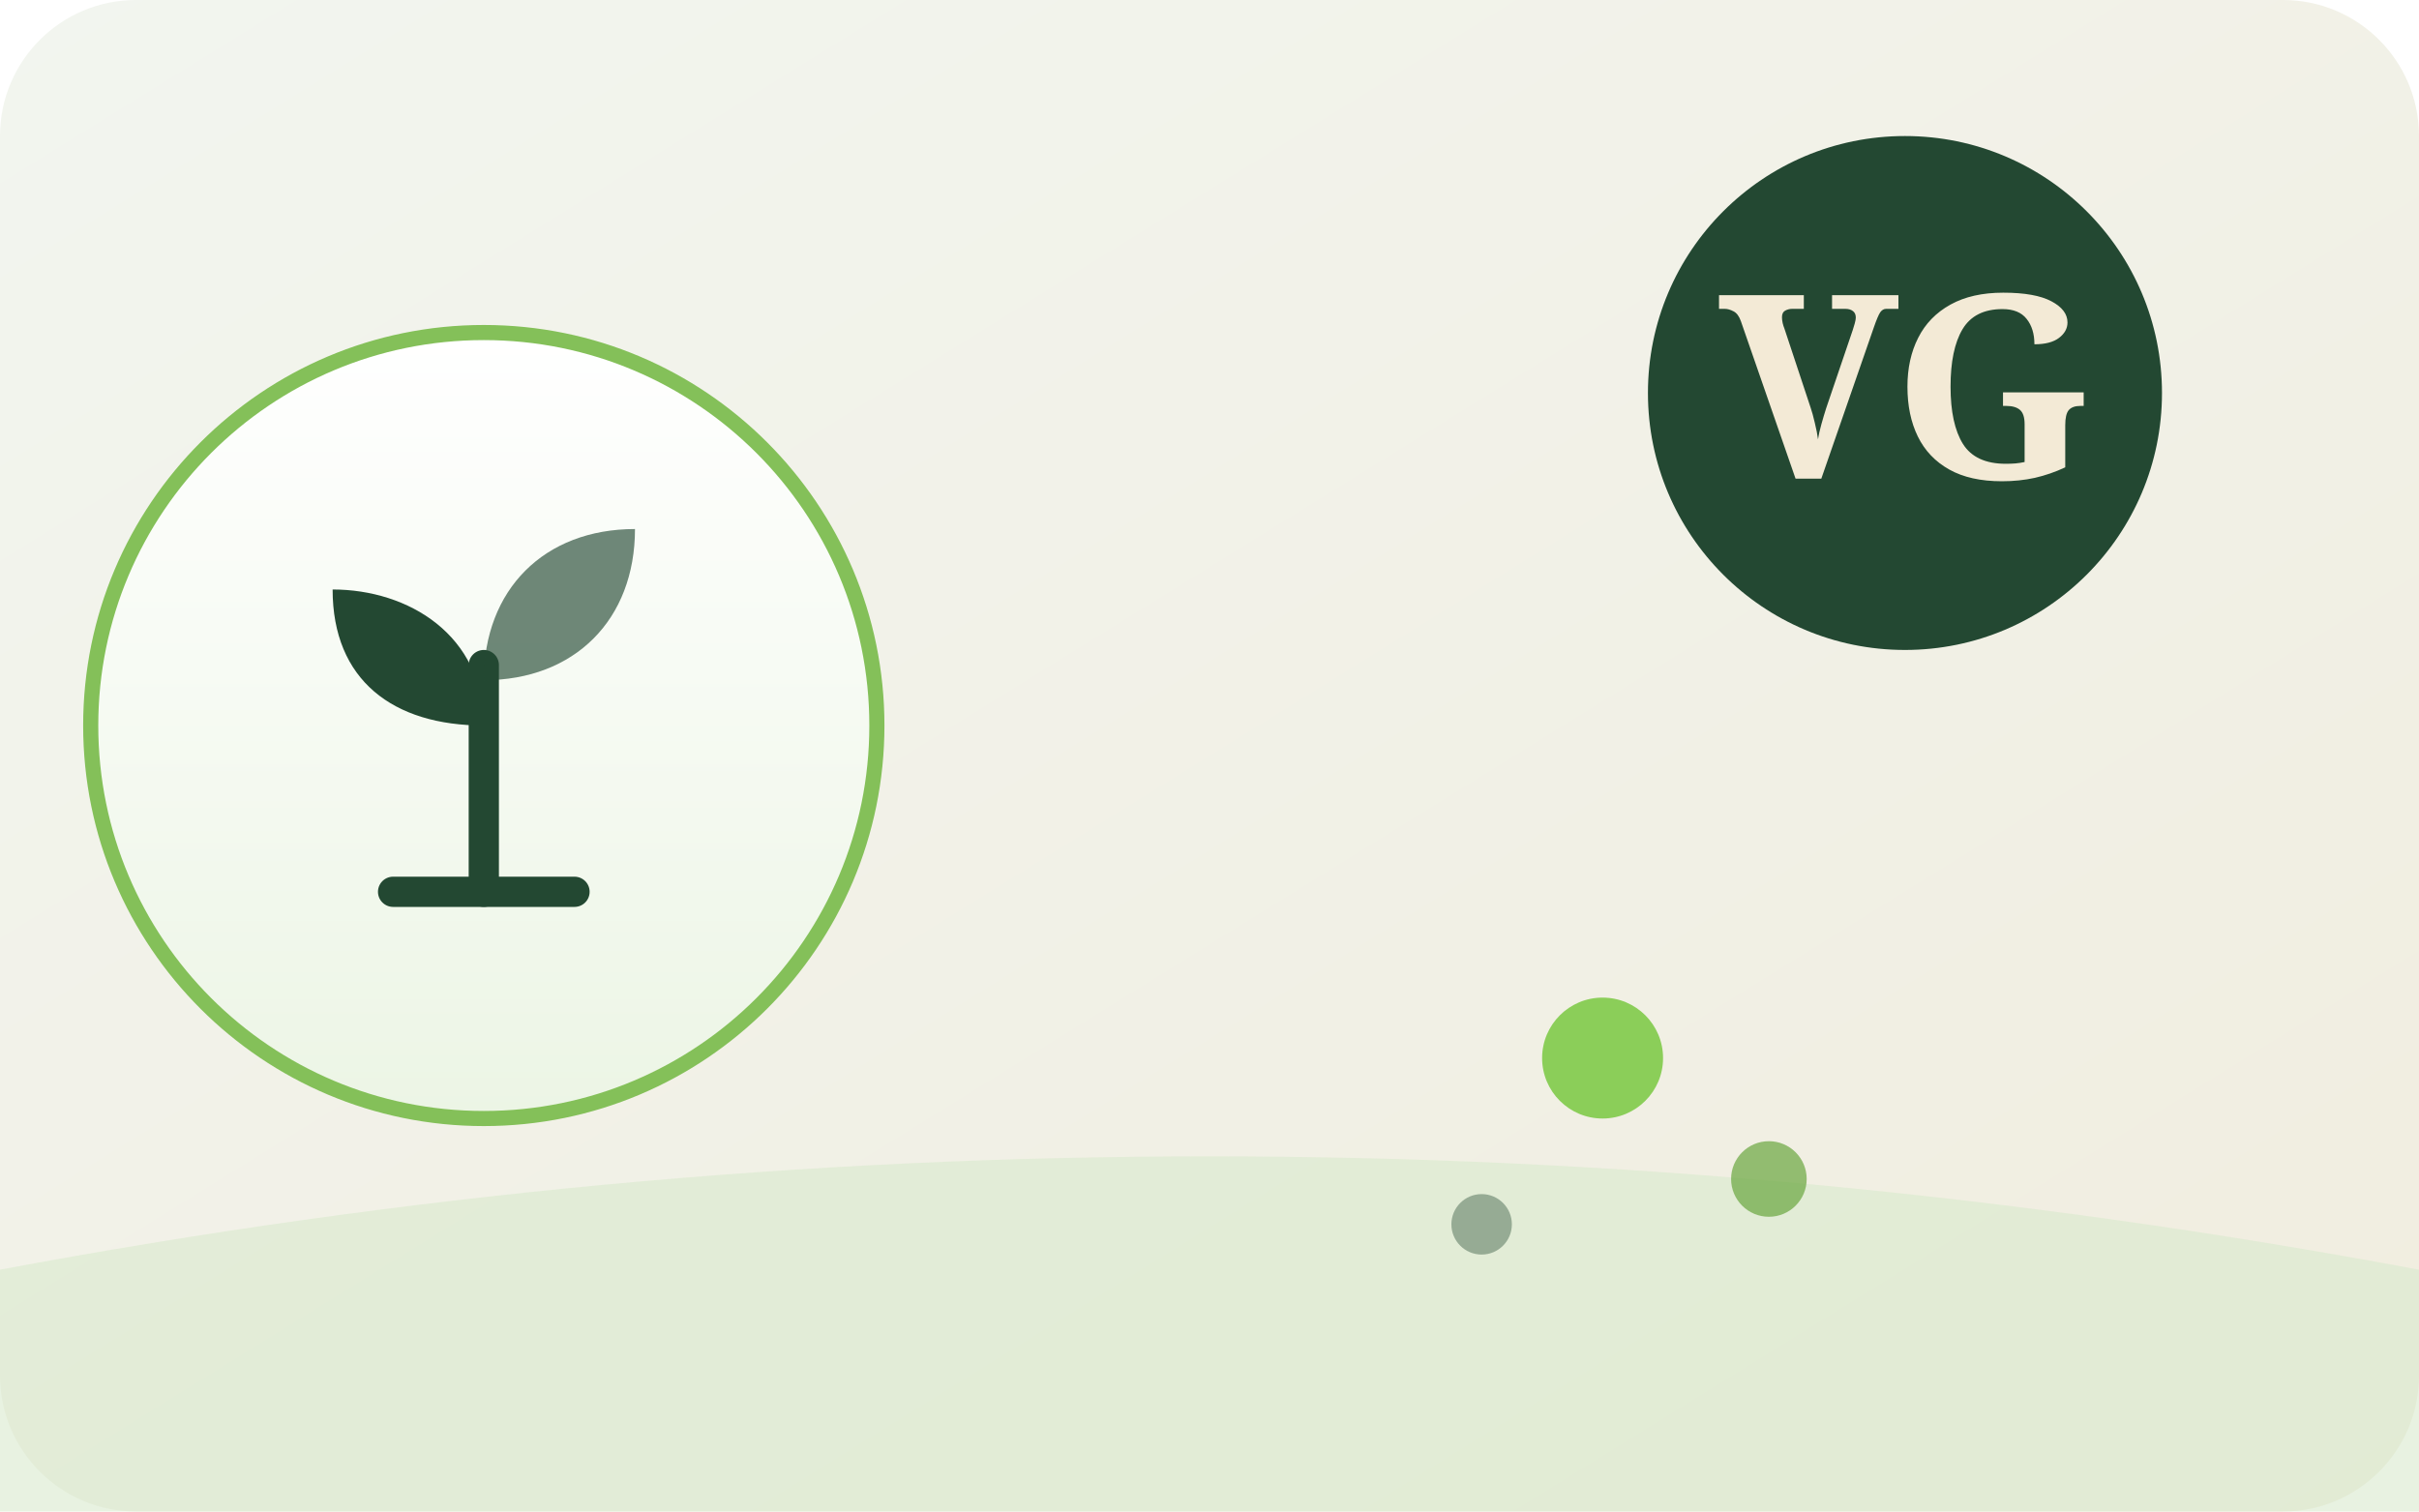
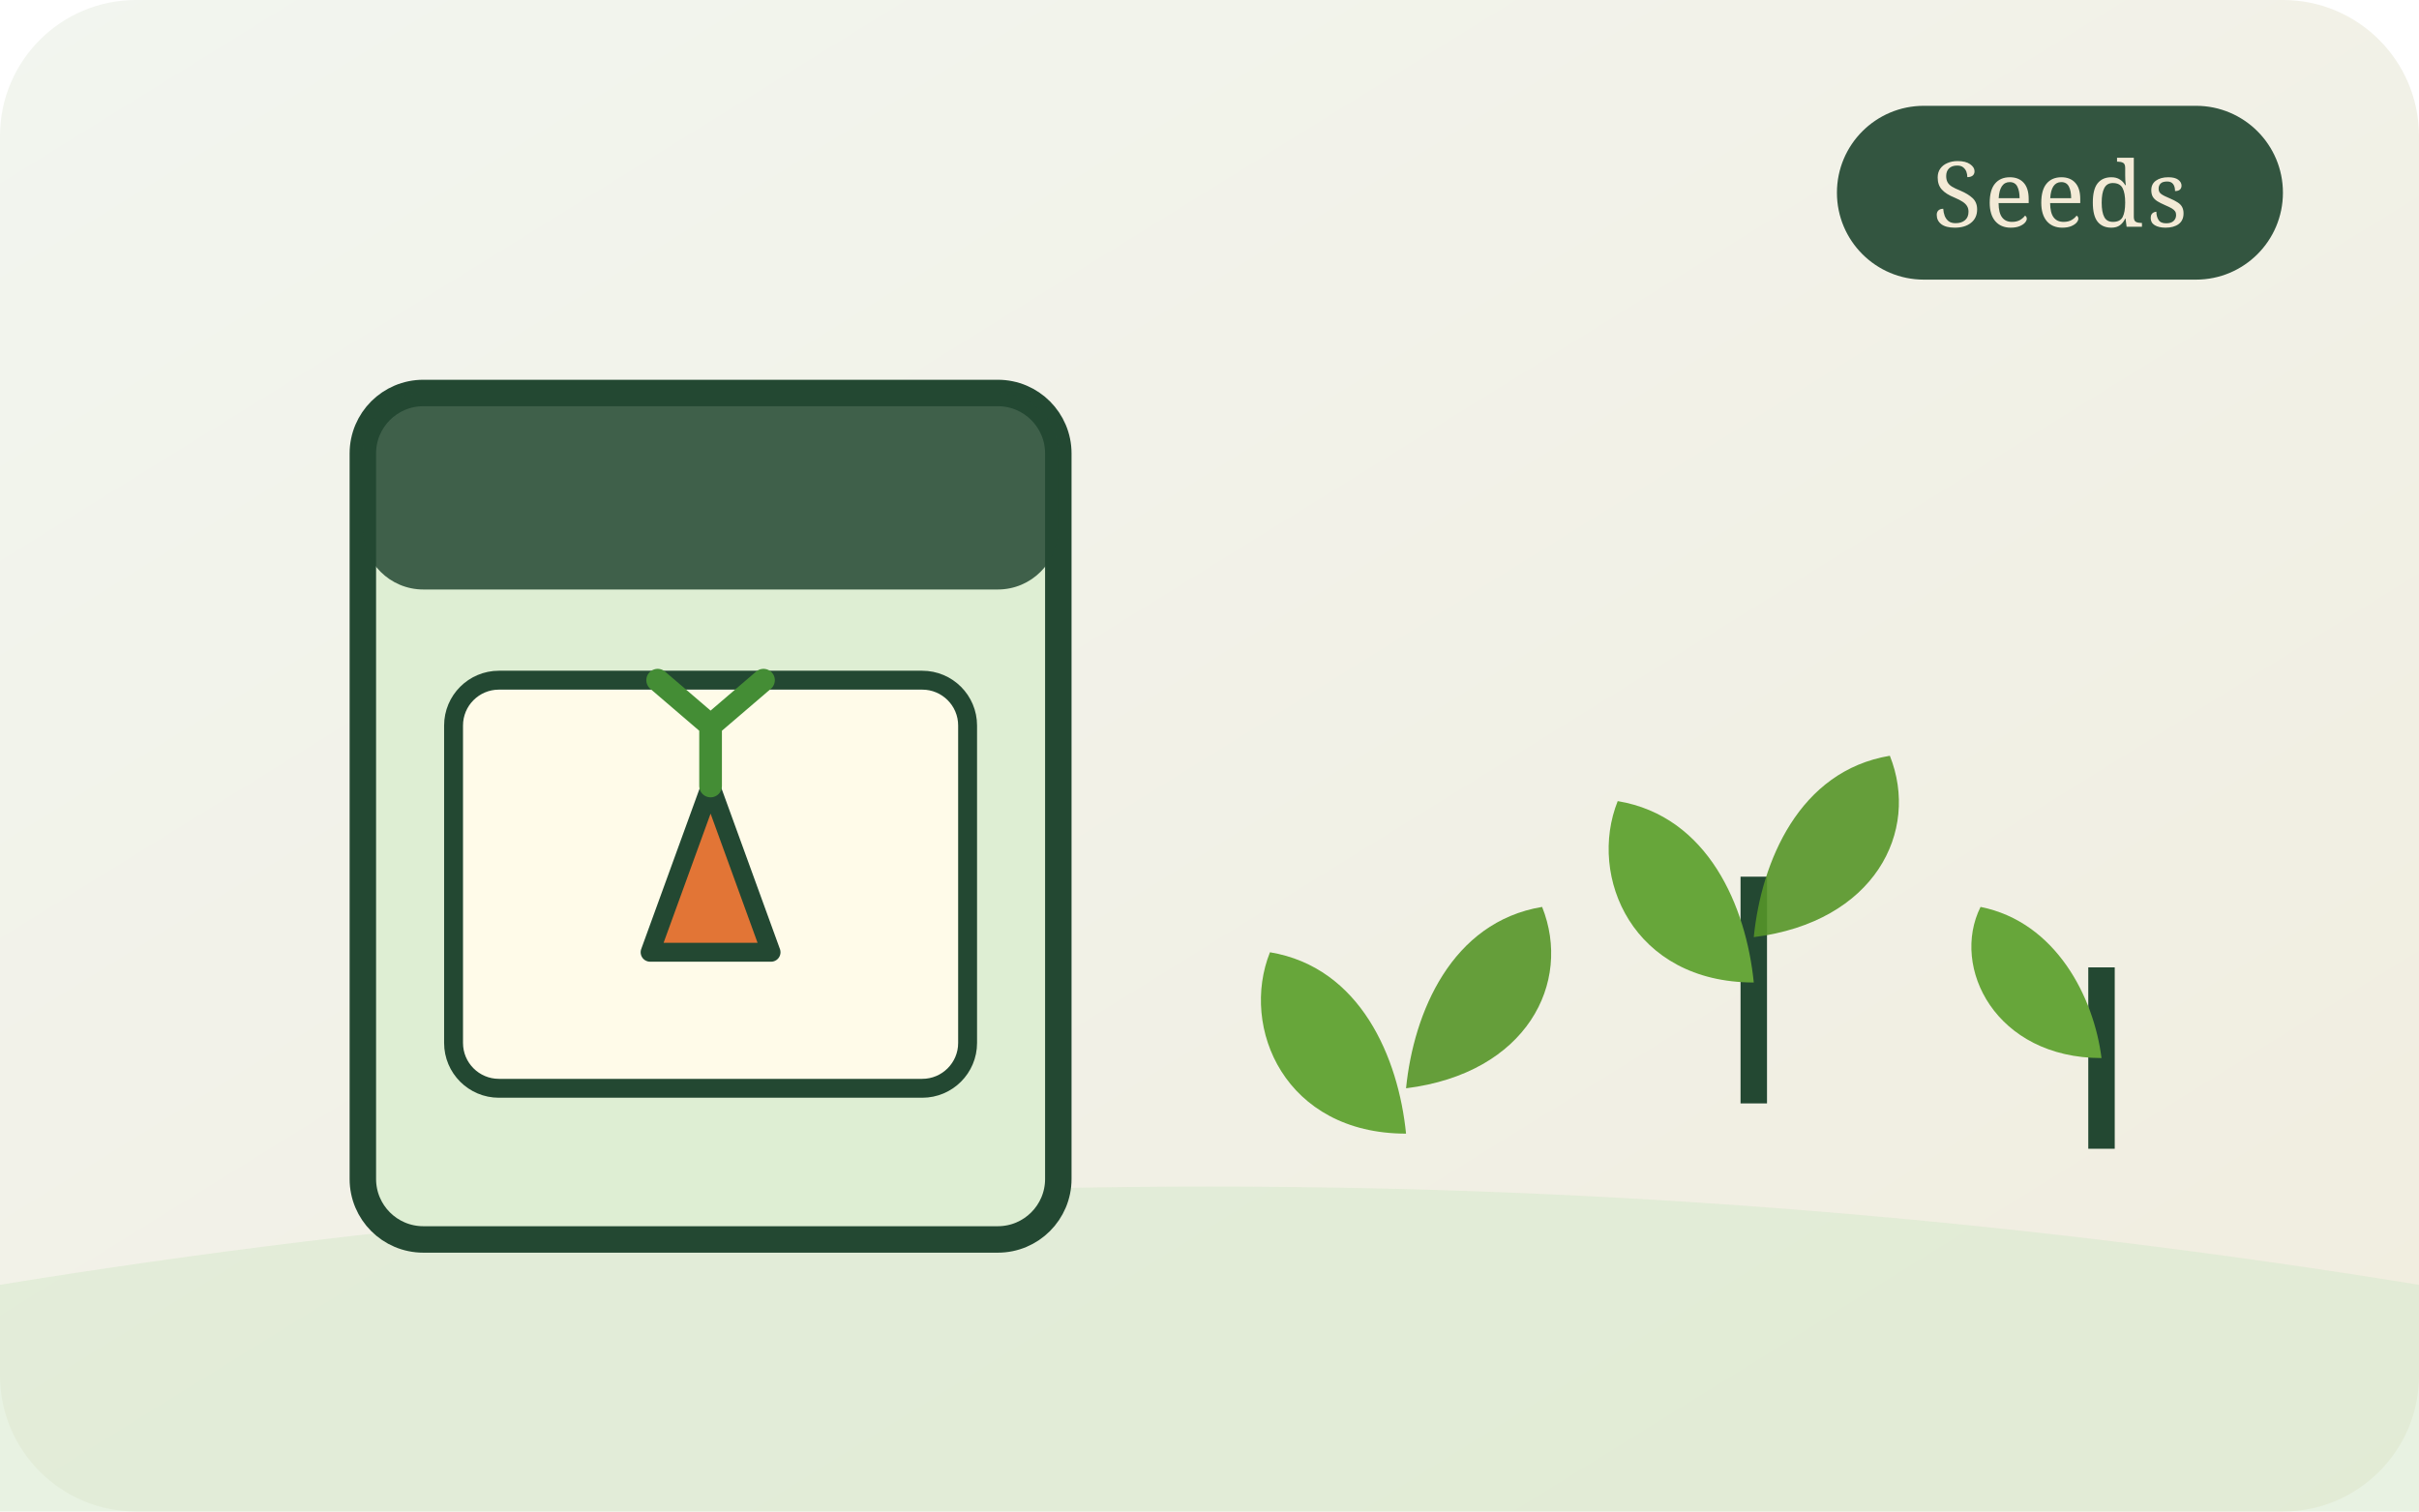
- <svg xmlns="http://www.w3.org/2000/svg" viewBox="0 0 320 200" role="img" aria-label="Vegetable Seeds">
+ <svg xmlns="http://www.w3.org/2000/svg" viewBox="0 0 320 200" role="img" aria-label="Vegetable Seeds demo illustration">
  <defs>
    <linearGradient id="bg" x1="0" y1="0" x2="1" y2="1">
      <stop offset="0" stop-color="hsl(90,25%,95%)" />
      <stop offset="1" stop-color="hsl(45,40%,91%)" />
    </linearGradient>
-     <linearGradient id="chip" x1="0" y1="0" x2="0" y2="1">
-       <stop offset="0" stop-color="#ffffff" />
-       <stop offset="1" stop-color="hsl(95,45%,93%)" />
-     </linearGradient>
  </defs>
  <rect width="320" height="200" rx="18" fill="url(#bg)" />
-   <path d="M0 168 Q160 138 320 168 V200 H0 Z" fill="hsl(95,40%,86%)" opacity=".6" />
-   <circle cx="64" cy="96" r="52" fill="url(#chip)" stroke="hsl(95,45%,55%)" stroke-width="2" />
-   <g stroke="#234832" stroke-width="4" fill="none" stroke-linecap="round" stroke-linejoin="round">
-     <path d="M64 118 V88" />
-     <path d="M64 96 C64 84 54 78 44 78 C44 90 52 96 64 96 Z" fill="#234832" stroke="none" />
-     <path d="M64 90 C64 78 72 70 84 70 C84 82 76 90 64 90 Z" fill="#234832" stroke="none" opacity=".65" />
-     <path d="M52 118 h24" />
+   <path d="M0 170 Q160 144 320 170 V200 H0 Z" fill="hsl(95,38%,86%)" opacity=".6" />
+   <g>
+     <rect x="48" y="52" width="92" height="112" rx="8" fill="hsl(95,45%,88%)" stroke="#234832" stroke-width="3.5" />
+     <rect x="48" y="52" width="92" height="26" rx="8" fill="#234832" opacity=".85" />
+     <rect x="60" y="90" width="68" height="54" rx="6" fill="#fffbe9" stroke="#234832" stroke-width="2.5" />
+     <path d="M94 104 L86 126 h16 z" fill="hsl(22,75%,55%)" stroke="#234832" stroke-width="2.5" stroke-linejoin="round" />
+     <path d="M94 104 v-8 M94 96 l-7 -6 M94 96 l7 -6" stroke="hsl(110,45%,38%)" stroke-width="3" stroke-linecap="round" />
+     <path d="M0 0 V-26" stroke="#234832" stroke-width="3.5" />
+     <path d="M186 150 C 170 150 164 136 168 126 C 180 128 185 140 186 150 Z" fill="hsl(95,48%,44%)" />
+     <path d="M186 144 C 202 142 208 130 204 120 C 192 122 187 134 186 144 Z" fill="hsl(95,58%,37%)" opacity=".9" />
+     <g transform="translate(232 146)">
+       <path d="M0 0 V-30" stroke="#234832" stroke-width="3.5" />
+       <path d="M0 -16 C -16 -16 -22 -30 -18 -40 C -6 -38 -1 -26 0 -16 Z" fill="hsl(95,48%,44%)" />
+       <path d="M0 -22 C 16 -24 22 -36 18 -46 C 6 -44 1 -32 0 -22 Z" fill="hsl(95,58%,37%)" opacity=".9" />
+     </g>
+     <g transform="translate(278 152)">
+       <path d="M0 0 V-24" stroke="#234832" stroke-width="3.5" />
+       <path d="M0 -12 C -14 -12 -20 -24 -16 -32 C -6 -30 -1 -20 0 -12 Z" fill="hsl(95,48%,44%)" />
+     </g>
  </g>
-   <circle cx="252" cy="52" r="34" fill="#234832" />
-   <text x="252" y="63.333" text-anchor="middle" font-family="Georgia,serif" font-size="34" font-weight="bold" fill="#f3ead6">VG</text>
-   <circle cx="212" cy="140" r="8" fill="hsl(95,55%,52%)" opacity=".85" />
-   <circle cx="234" cy="156" r="5" fill="hsl(95,45%,45%)" opacity=".7" />
-   <circle cx="196" cy="162" r="4" fill="#234832" opacity=".4" />
+   <rect x="243" y="14" width="59" height="23" rx="11.5" fill="#234832" opacity=".92" />
+   <text x="272.5" y="30" text-anchor="middle" font-family="Georgia,serif" font-size="12" fill="#f3ead6" letter-spacing=".4">Seeds</text>
</svg>
